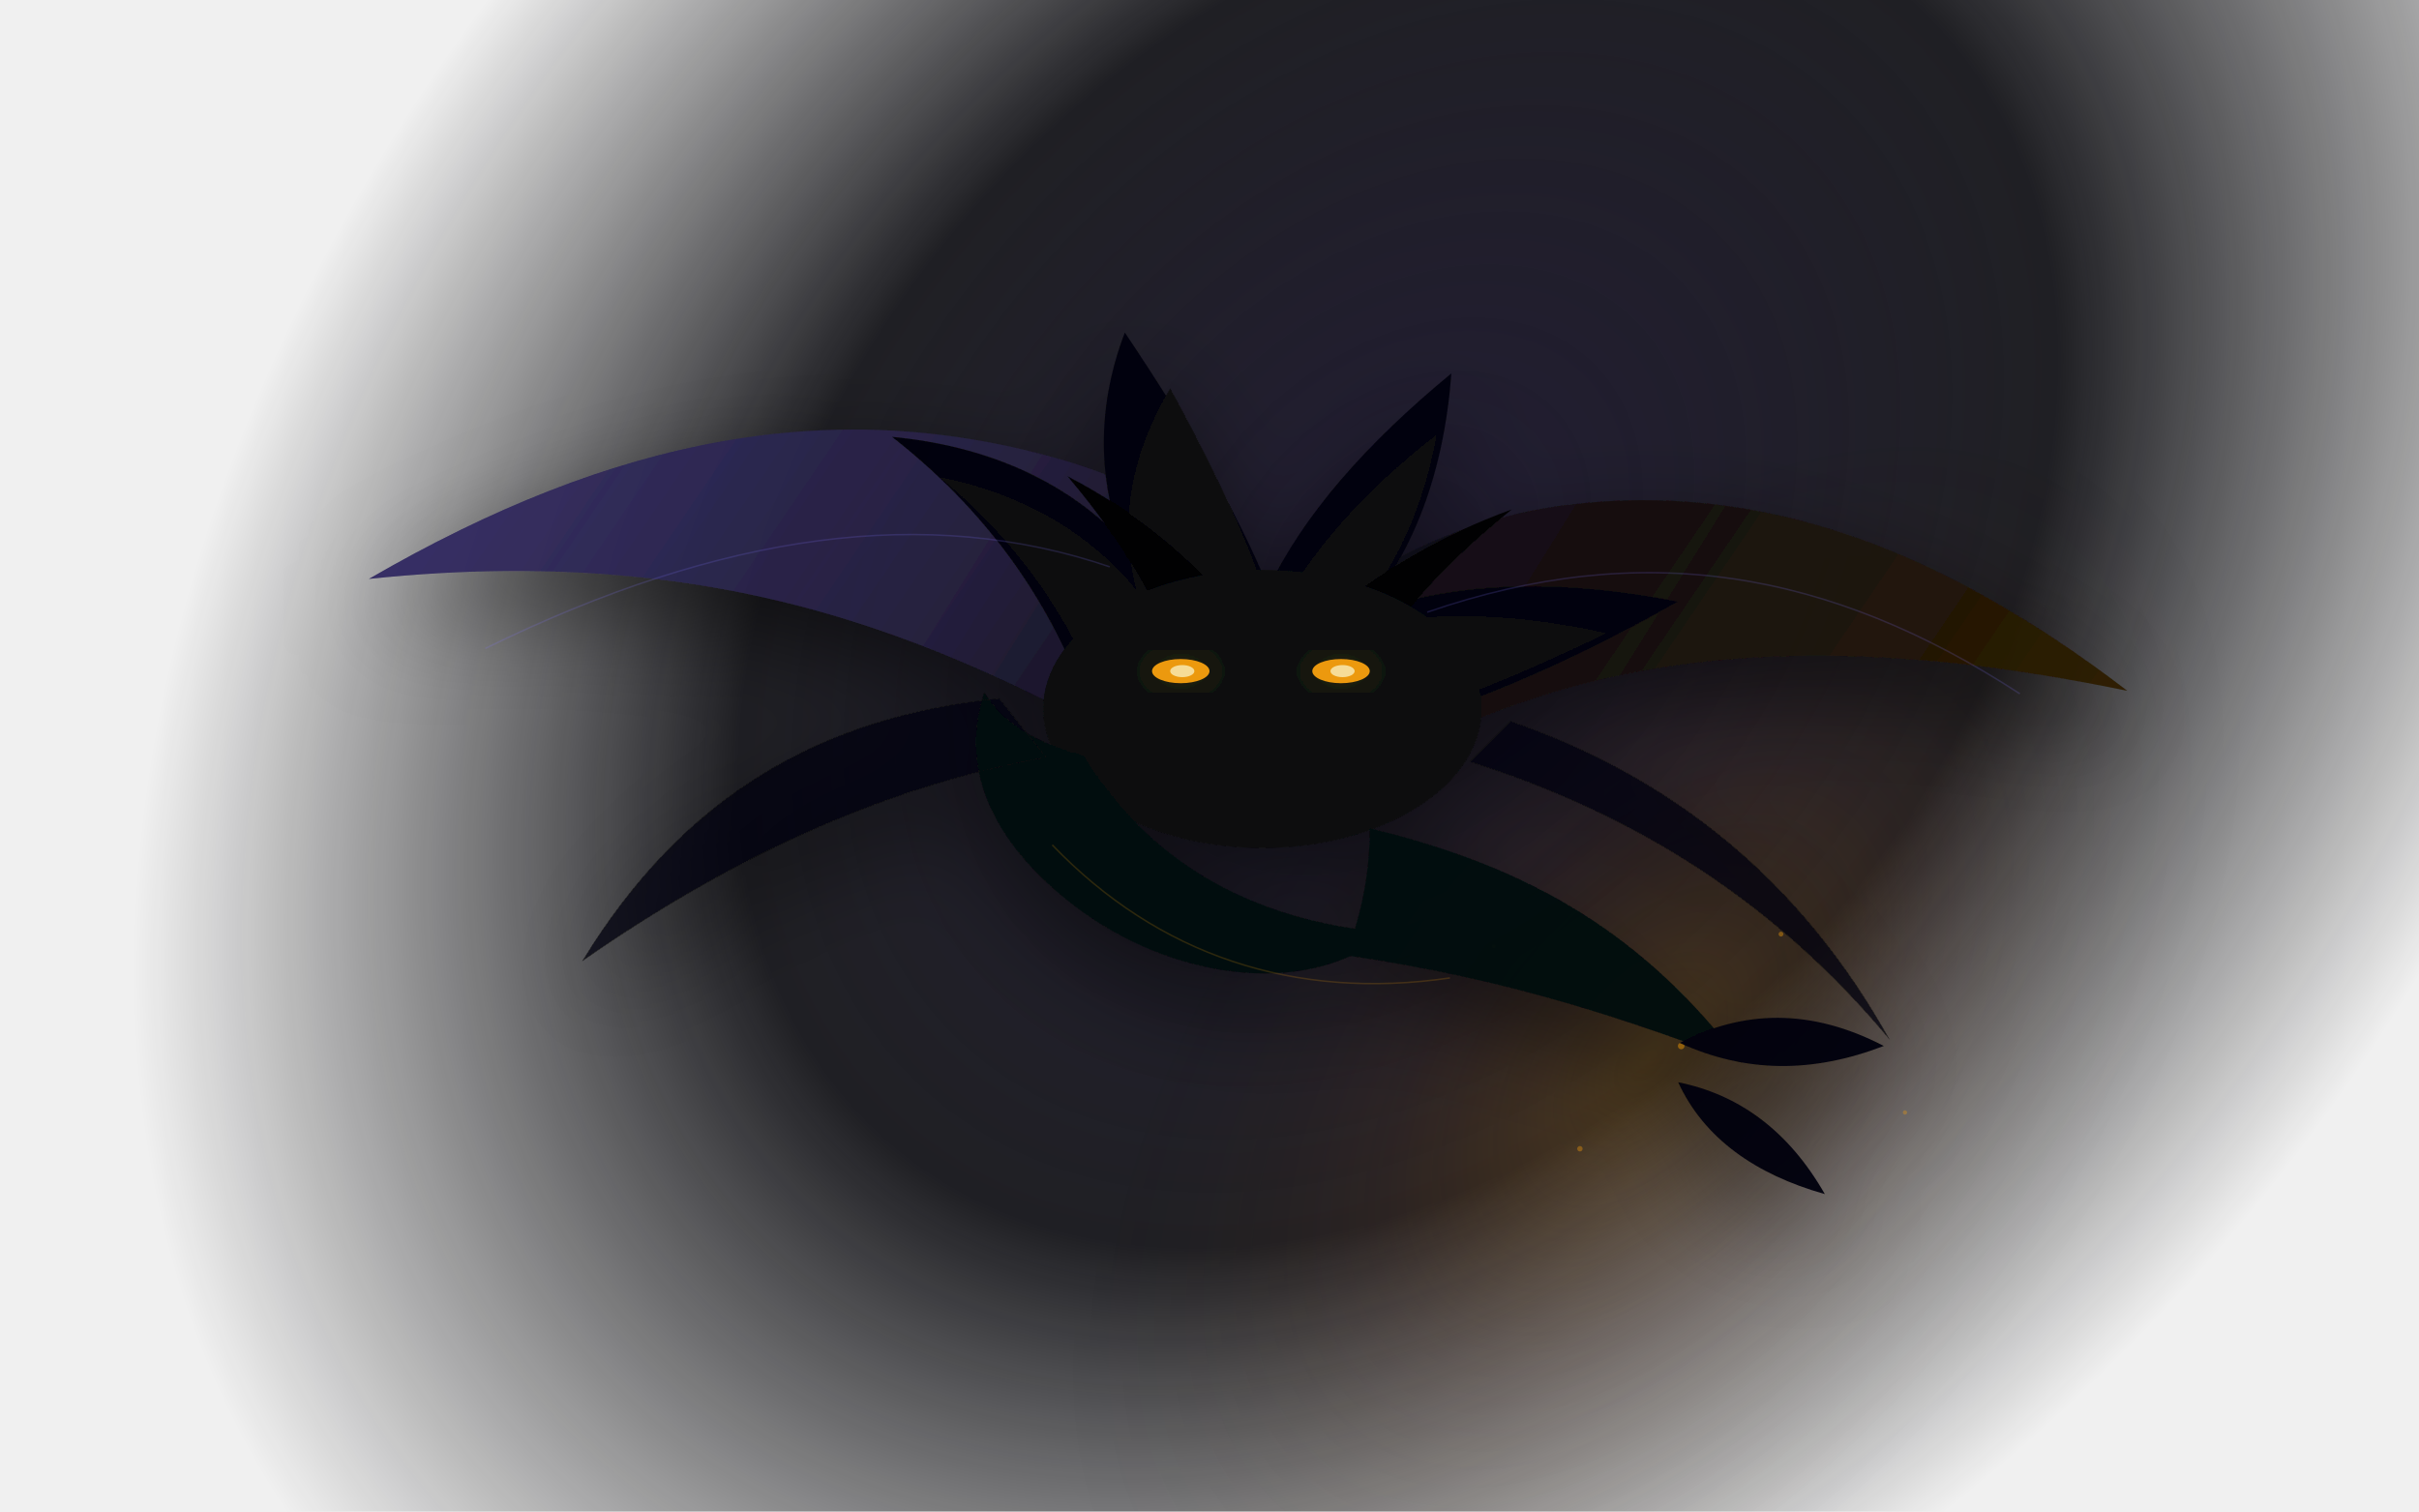
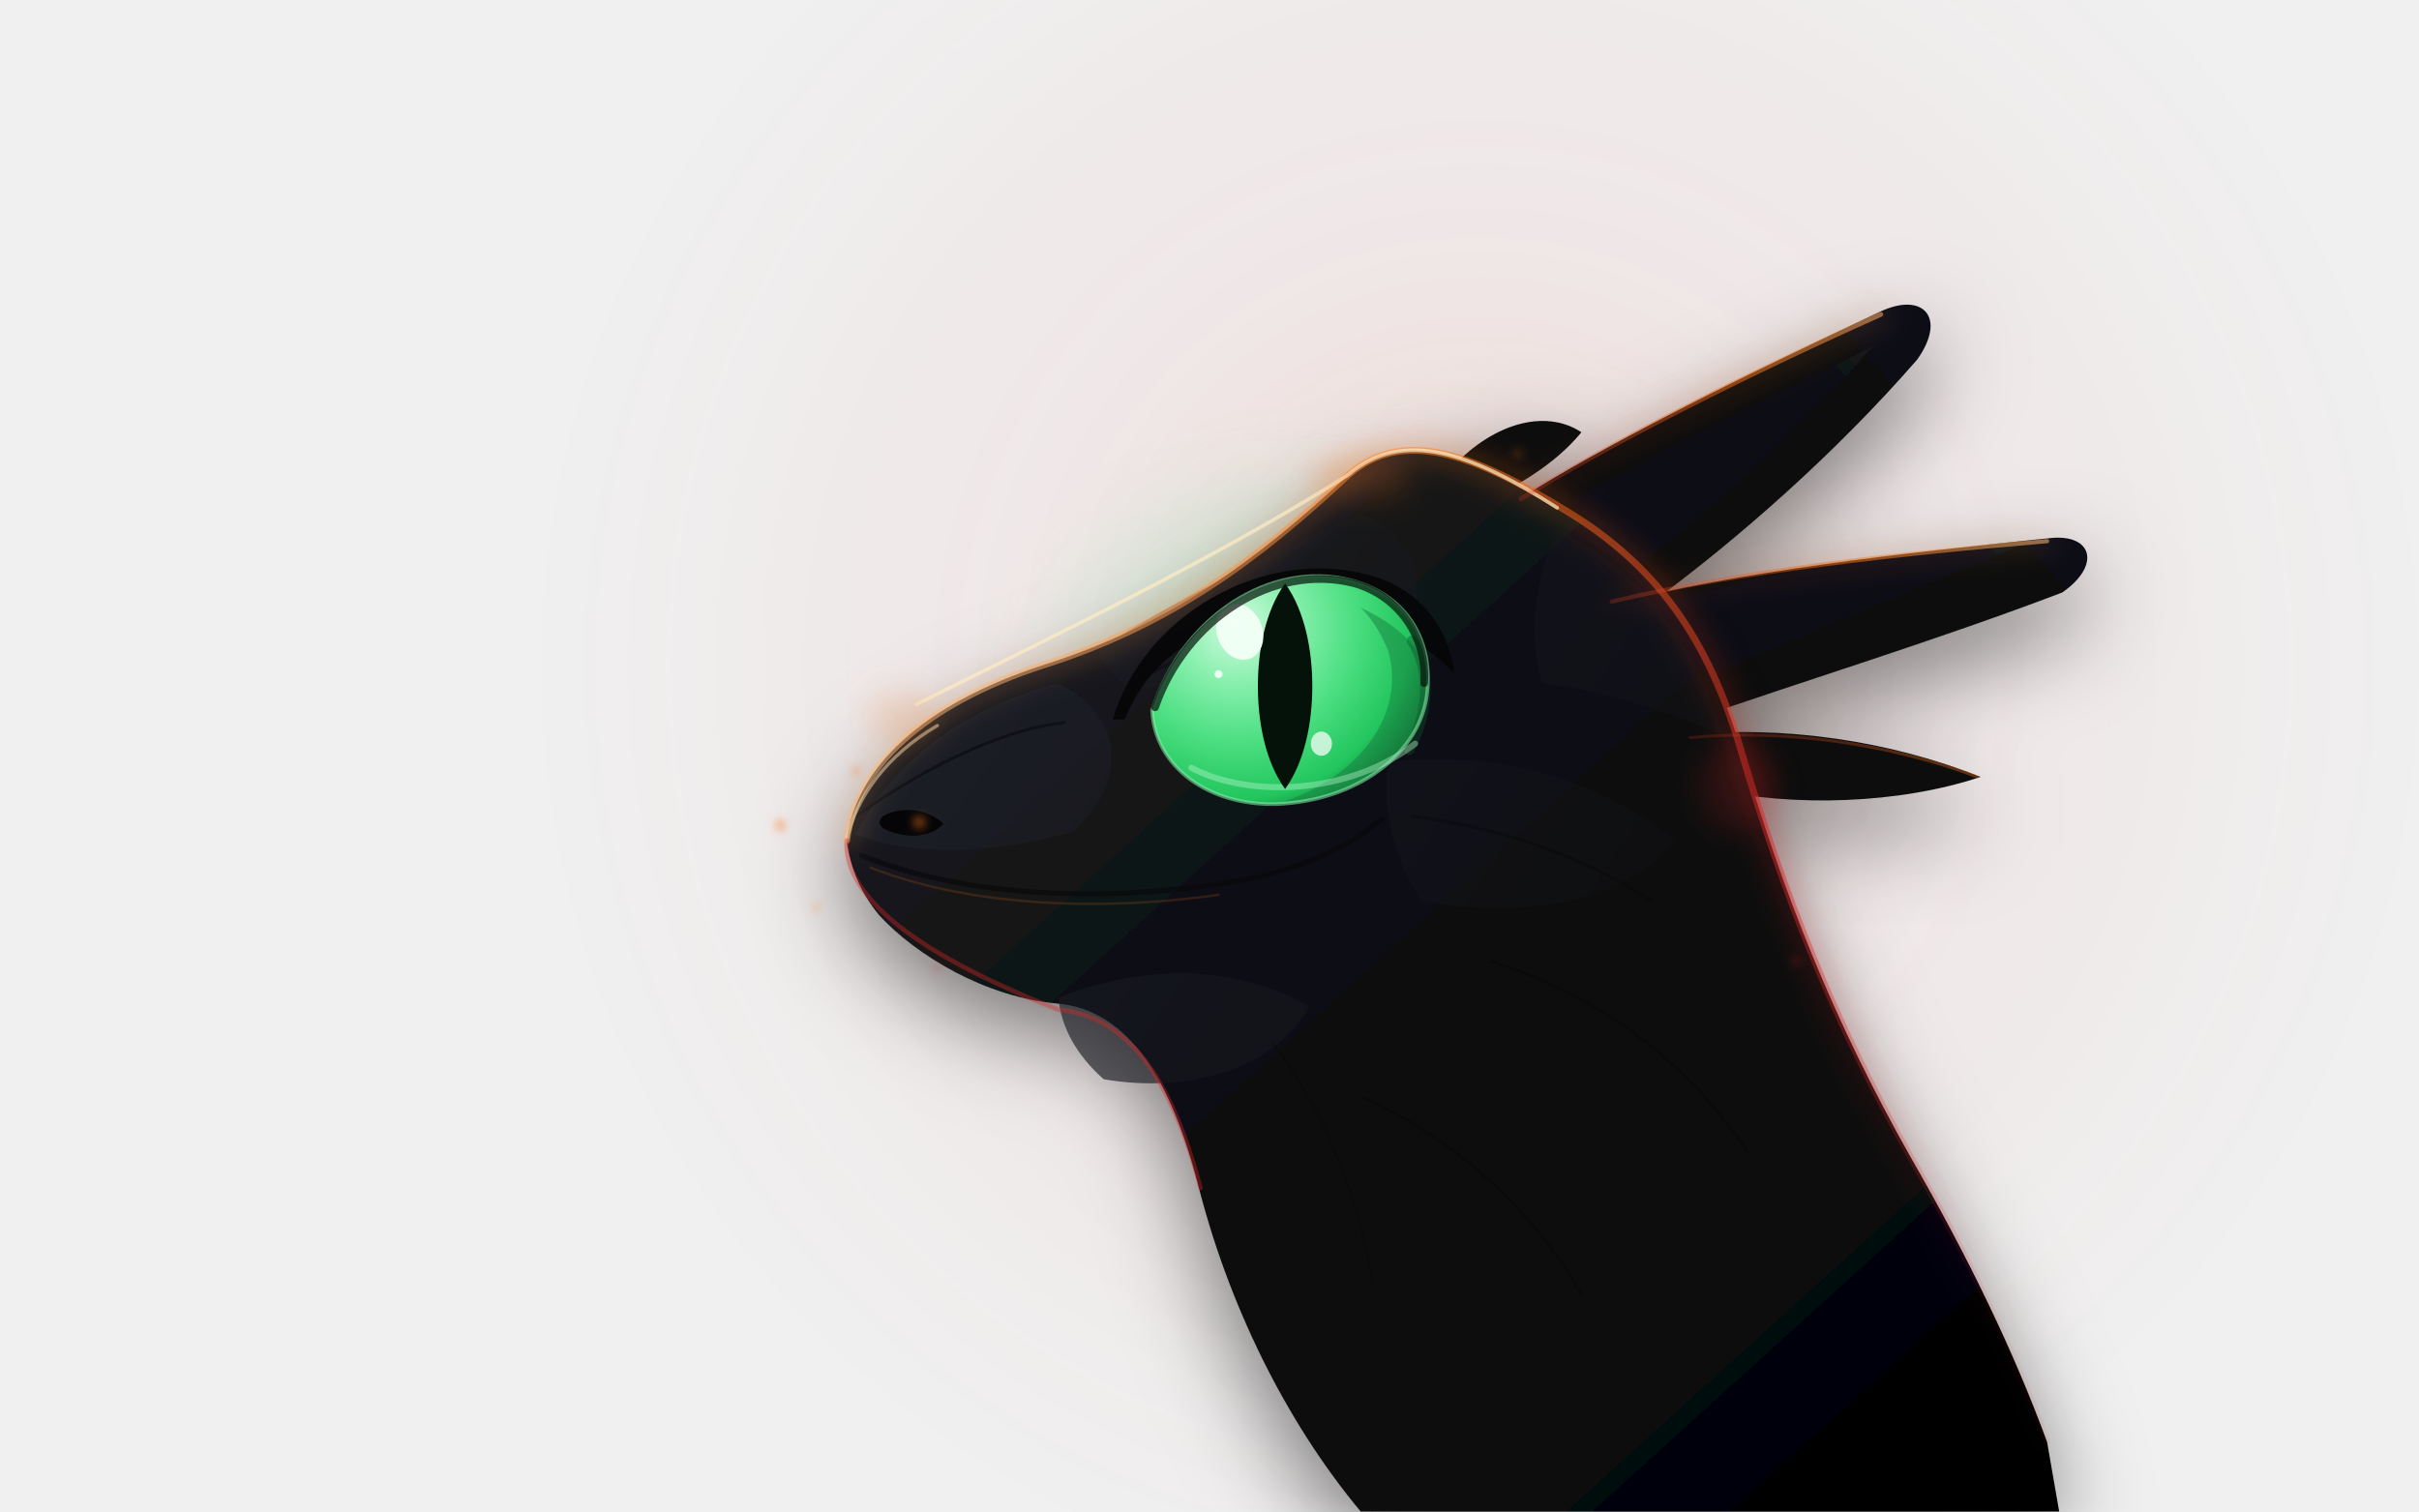
<svg xmlns="http://www.w3.org/2000/svg" width="1600" height="1000" viewBox="0 0 1600 1000" fill="none">
  <defs>
-     <radialGradient id="sky" cx="0" cy="0" r="1" gradientUnits="userSpaceOnUse" gradientTransform="translate(925 375) rotate(132) scale(980 710)">
-       <stop stop-color="#17122A" stop-opacity="0.95" />
-       <stop offset="0.52" stop-color="#08080D" stop-opacity="0.9" />
-       <stop offset="1" stop-color="#020203" stop-opacity="0" />
+     <linearGradient id="bodyGrad" x1="660" y1="300" x2="1240" y2="940" gradientUnits="userSpaceOnUse">
+       <stop stop-color="#191B20" />
+       <stop offset="0.5" stop-color="#0C0D11" />
+       <stop offset="1" stop-color="#050506" />
+     </linearGradient>
+     <linearGradient id="plateGrad" x1="600" y1="380" x2="1120" y2="740" gradientUnits="userSpaceOnUse">
+       <stop stop-color="#20222A" />
+       <stop offset="1" stop-color="#0D0E12" />
+     </linearGradient>
+     <linearGradient id="earGrad" x1="1010" y1="480" x2="1340" y2="200" gradientUnits="userSpaceOnUse">
+       <stop stop-color="#0C0D10" />
+       <stop offset="0.6" stop-color="#08090B" />
+       <stop offset="1" stop-color="#15151B" />
+     </linearGradient>
+     <radialGradient id="irisGrad" cx="0" cy="0" r="1" gradientUnits="userSpaceOnUse" gradientTransform="translate(818 414) scale(140 140)">
+       <stop stop-color="#D2FBDF" />
+       <stop offset="0.28" stop-color="#86EFAC" />
+       <stop offset="0.56" stop-color="#4ADE80" />
+       <stop offset="0.82" stop-color="#22C55E" />
+       <stop offset="1" stop-color="#146C36" />
    </radialGradient>
-     <radialGradient id="ember" cx="0" cy="0" r="1" gradientUnits="userSpaceOnUse" gradientTransform="translate(1090 700) rotate(128) scale(520 300)">
-       <stop stop-color="#F59E0B" stop-opacity="0.22" />
-       <stop offset="0.45" stop-color="#B45309" stop-opacity="0.08" />
-       <stop offset="1" stop-color="#020203" stop-opacity="0" />
+     <radialGradient id="eyeGlow" cx="0" cy="0" r="1" gradientUnits="userSpaceOnUse" gradientTransform="translate(852 452) scale(190 165)">
+       <stop stop-color="#4ADE80" stop-opacity="0.55" />
+       <stop offset="0.4" stop-color="#4ADE80" stop-opacity="0.2" />
+       <stop offset="1" stop-color="#4ADE80" stop-opacity="0" />
    </radialGradient>
-     <linearGradient id="body" x1="615" y1="383" x2="1060" y2="660" gradientUnits="userSpaceOnUse">
-       <stop stop-color="#1E1B2E" />
-       <stop offset="0.45" stop-color="#08090D" />
-       <stop offset="1" stop-color="#020203" />
+     <radialGradient id="warmAmbient" cx="0" cy="0" r="1" gradientUnits="userSpaceOnUse" gradientTransform="translate(980 440) scale(640 640)">
+       <stop stop-color="#F97316" stop-opacity="0.13" />
+       <stop offset="0.42" stop-color="#DC2626" stop-opacity="0.05" />
+       <stop offset="1" stop-color="#DC2626" stop-opacity="0" />
+     </radialGradient>
+     <linearGradient id="rimEmber" x1="640" y1="300" x2="1300" y2="900" gradientUnits="userSpaceOnUse">
+       <stop stop-color="#FFE8BE" stop-opacity="0.5" />
+       <stop offset="0.28" stop-color="#F97316" stop-opacity="0.55" />
+       <stop offset="0.62" stop-color="#DC2626" stop-opacity="0.5" />
+       <stop offset="1" stop-color="#DC2626" stop-opacity="0.05" />
    </linearGradient>
-     <linearGradient id="rim" x1="402" y1="188" x2="1210" y2="737" gradientUnits="userSpaceOnUse">
-       <stop stop-color="#6D5DF7" stop-opacity="0.26" />
-       <stop offset="0.5" stop-color="#34254A" stop-opacity="0.14" />
-       <stop offset="1" stop-color="#F59E0B" stop-opacity="0.18" />
+     <linearGradient id="rimEar" x1="1000" y1="420" x2="1360" y2="200" gradientUnits="userSpaceOnUse">
+       <stop stop-color="#DC2626" stop-opacity="0.12" />
+       <stop offset="0.5" stop-color="#F97316" stop-opacity="0.5" />
+       <stop offset="1" stop-color="#FFE0B0" stop-opacity="0.6" />
    </linearGradient>
-     <filter id="softGlow" x="-35%" y="-35%" width="170%" height="170%" color-interpolation-filters="sRGB">
-       <feGaussianBlur stdDeviation="18" result="blur" />
-       <feColorMatrix in="blur" type="matrix" values="1 0 0 0 0.94 0 1 0 0 0.47 0 0 1 0 0.02 0 0 0 0.65 0" />
-       <feBlend in="SourceGraphic" />
+     <filter id="emberBlur" x="-40%" y="-40%" width="180%" height="180%" color-interpolation-filters="sRGB">
+       <feGaussianBlur stdDeviation="9" />
    </filter>
-     <filter id="shadow" x="-20%" y="-20%" width="140%" height="140%" color-interpolation-filters="sRGB">
-       <feDropShadow dx="0" dy="24" stdDeviation="32" flood-color="#000000" flood-opacity="0.55" />
+     <filter id="glowBlur" x="-60%" y="-60%" width="220%" height="220%" color-interpolation-filters="sRGB">
+       <feGaussianBlur stdDeviation="16" />
+     </filter>
+     <filter id="softBlur" x="-60%" y="-60%" width="220%" height="220%" color-interpolation-filters="sRGB">
+       <feGaussianBlur stdDeviation="3" />
+     </filter>
+     <filter id="depth" x="-25%" y="-25%" width="150%" height="150%" color-interpolation-filters="sRGB">
+       <feDropShadow dx="0" dy="22" stdDeviation="30" flood-color="#000000" flood-opacity="0.5" />
    </filter>
  </defs>
-   <rect width="1600" height="1000" fill="url(#sky)" />
-   <rect width="1600" height="1000" fill="url(#ember)" />
-   <g opacity="0.7">
-     <circle cx="1112" cy="692" r="2.2" fill="#F59E0B" opacity="0.9" />
-     <circle cx="1178" cy="618" r="1.6" fill="#F59E0B" opacity="0.65" />
-     <circle cx="1045" cy="760" r="1.8" fill="#F59E0B" opacity="0.55" />
-     <circle cx="1260" cy="736" r="1.4" fill="#F59E0B" opacity="0.5" />
-     <circle cx="988" cy="626" r="1.2" fill="#F59E0B" opacity="0.45" />
+   <rect width="1600" height="1000" fill="url(#warmAmbient)" />
+   <ellipse cx="852" cy="452" rx="190" ry="165" fill="url(#eyeGlow)" filter="url(#glowBlur)" />
+   <g filter="url(#depth)">
+     <path d="M1002 332C1058 296 1150 250 1244 206C1272 193 1288 210 1268 238C1214 300 1150 356 1096 396C1058 384 1024 362 1002 332Z" fill="url(#earGrad)" />
+     <path d="M1064 400C1150 378 1258 366 1356 356C1384 353 1390 374 1364 392C1280 424 1188 452 1120 476C1098 452 1078 426 1064 400Z" fill="url(#earGrad)" />
+     <path d="M1116 486C1180 480 1250 490 1310 514C1256 532 1186 534 1132 522C1122 510 1117 498 1116 486Z" fill="url(#earGrad)" />
+     <path d="M958 312C986 280 1022 270 1046 286C1028 308 1000 324 976 334C968 328 962 320 958 312Z" fill="url(#earGrad)" />
+     <path d="M1040 330C1104 296 1176 262 1240 228C1188 288 1128 340 1082 376C1066 362 1052 348 1040 330Z" fill="#131318" opacity="0.8" />
+     <path d="M1100 398C1176 376 1264 366 1338 360C1268 390 1190 420 1130 448C1118 432 1108 416 1100 398Z" fill="#131318" opacity="0.8" />
  </g>
-   <g filter="url(#shadow)" opacity="0.96">
-     <path d="M781 510C646 438 502 356 244 383C406 289 553 260 705 305C779 327 831 370 861 414C906 373 966 343 1037 334C1167 318 1287 365 1407 457C1160 406 1017 445 897 516C862 536 819 532 781 510Z" fill="url(#body)" />
-     <path d="M781 510C646 438 502 356 244 383C406 289 553 260 705 305C779 327 831 370 861 414C906 373 966 343 1037 334C1167 318 1287 365 1407 457C1160 406 1017 445 897 516C862 536 819 532 781 510Z" fill="url(#rim)" />
-     <path d="M718 463C693 394 650 336 590 289C653 295 704 318 741 356C726 314 726 267 744 220C787 284 819 340 839 389C862 341 903 294 960 247C955 313 935 366 900 407C959 385 1029 382 1110 398C1034 441 965 470 903 485C857 497 775 502 718 463Z" fill="#050507" />
-     <path d="M730 467C708 408 672 357 622 316C677 327 721 353 752 391C740 345 748 302 774 257C808 319 831 370 842 411C866 366 902 325 950 288C940 343 918 386 885 419C935 404 994 404 1062 419C998 450 942 472 894 483C846 494 778 497 730 467Z" fill="#0B0B10" />
-     <path d="M818 405C788 369 752 339 706 315C744 360 769 402 779 443L818 405Z" fill="#030304" />
-     <path d="M876 408C913 378 953 354 1000 337C954 374 922 410 904 445L876 408Z" fill="#030304" />
-     <ellipse cx="835" cy="469" rx="145" ry="92" fill="#07080B" />
-     <path d="M717 500C759 569 826 609 918 617C868 659 782 650 717 604C660 563 633 512 651 458C663 477 683 491 717 500Z" fill="#06070A" />
-     <path d="M906 548C1014 574 1088 619 1152 703C1077 675 1000 648 890 632C899 609 906 582 906 548Z" fill="#06070A" />
-     <path d="M1111 690C1153 668 1198 667 1246 692C1199 710 1155 710 1111 690Z" fill="#050507" />
-     <path d="M1110 716C1150 724 1183 748 1207 790C1161 777 1127 753 1110 716Z" fill="#050507" />
-     <g filter="url(#softGlow)">
-       <ellipse cx="781" cy="444" rx="19" ry="8" fill="#F59E0B" />
-       <ellipse cx="887" cy="444" rx="19" ry="8" fill="#F59E0B" />
-       <ellipse cx="782" cy="444" rx="8" ry="4" fill="#FFE8A3" opacity="0.95" />
-       <ellipse cx="888" cy="444" rx="8" ry="4" fill="#FFE8A3" opacity="0.95" />
-     </g>
-     <path d="M692 501C593 519 491 562 385 636C452 526 543 474 661 462L692 501Z" fill="#07070A" opacity="0.78" />
-     <path d="M972 504C1083 539 1175 598 1250 688C1191 582 1106 514 999 477L972 504Z" fill="#07070A" opacity="0.78" />
+   <g filter="url(#depth)">
+     <path d="M560 556C566 508 610 466 690 440C772 414 830 372 892 314C928 283 974 300 1036 338C1094 373 1130 421 1152 498C1180 592 1212 674 1264 766C1302 832 1332 894 1354 954L1362 1000L900 1000C850 940 812 862 792 782C772 706 742 668 700 664C652 660 606 632 582 606C570 592 562 574 560 556Z" fill="url(#bodyGrad)" />
  </g>
-   <g opacity="0.18">
-     <path d="M321 429C478 352 614 334 734 375" stroke="#8072FF" stroke-width="1" />
-     <path d="M944 405C1086 356 1210 377 1336 459" stroke="#8072FF" stroke-width="1" />
-     <path d="M696 559C766 632 856 662 959 647" stroke="#F59E0B" stroke-width="1" />
+   <g opacity="0.8">
+     <path d="M566 552C588 508 632 470 700 452C744 474 746 518 710 550C656 566 600 566 566 552Z" fill="url(#plateGrad)" />
+     <path d="M918 504C992 496 1058 516 1108 556C1074 598 1006 608 940 596C922 568 914 536 918 504Z" fill="url(#plateGrad)" opacity="0.5" />
+     <path d="M700 660C760 636 822 640 866 666C844 706 788 724 730 714C712 698 702 680 700 660Z" fill="url(#plateGrad)" opacity="0.8" />
+     <path d="M1030 350C1088 380 1120 424 1140 486C1100 470 1058 456 1020 452C1010 418 1016 382 1030 350Z" fill="url(#plateGrad)" opacity="0.6" />
+     <path d="M726 430C782 394 842 366 900 340C940 356 948 398 922 438C866 446 798 452 748 456C738 448 730 440 726 430Z" fill="url(#plateGrad)" opacity="0.55" />
+   </g>
+   <g stroke="#050507" fill="none" stroke-linecap="round">
+     <path d="M566 540C620 502 668 482 704 478" stroke-width="2" opacity="0.5" />
+     <path d="M748 452C812 418 862 400 906 398" stroke-width="2" opacity="0.4" />
+     <path d="M934 540C994 548 1046 566 1092 596" stroke-width="2" opacity="0.35" />
+     <path d="M986 636C1056 658 1114 700 1156 762" stroke-width="2" opacity="0.3" />
+     <path d="M902 726C962 754 1012 798 1046 856" stroke-width="2" opacity="0.28" />
+     <path d="M842 690C876 736 900 792 908 852" stroke-width="1.6" opacity="0.22" />
+   </g>
+   <g fill="none" stroke-linecap="round">
+     <path d="M570 566C634 592 722 598 812 584C856 577 890 562 914 542" stroke="#050507" stroke-width="3.5" opacity="0.55" />
+     <path d="M576 574C636 598 722 604 806 592" stroke="#F97316" stroke-width="1.6" opacity="0.16" />
+   </g>
+   <g fill="none" stroke-linecap="round">
+     <path d="M560 556C566 508 610 466 690 440C772 414 830 372 892 314C928 283 974 300 1036 338C1094 373 1130 421 1152 498C1180 592 1212 674 1264 766C1302 832 1332 894 1354 954" stroke="url(#rimEmber)" stroke-width="10" opacity="0.6" filter="url(#emberBlur)" />
+     <path d="M560 556C566 508 610 466 690 440C772 414 830 372 892 314C928 283 974 300 1036 338C1094 373 1130 421 1152 498C1180 592 1212 674 1264 766C1302 832 1332 894 1354 954" stroke="url(#rimEmber)" stroke-width="4.5" />
+     <path d="M606 466C690 424 800 372 892 314C928 283 974 300 1030 336" stroke="#FFECC4" stroke-width="2.4" opacity="0.7" />
+     <path d="M560 556C566 528 586 500 620 480" stroke="#FFE0B0" stroke-width="2.2" opacity="0.5" />
+     <path d="M1006 330C1060 296 1150 250 1244 208" stroke="url(#rimEar)" stroke-width="7" opacity="0.5" filter="url(#emberBlur)" />
+     <path d="M1006 330C1060 296 1150 250 1244 208" stroke="url(#rimEar)" stroke-width="3.2" />
+     <path d="M1066 398C1150 378 1258 366 1354 358" stroke="url(#rimEar)" stroke-width="7" opacity="0.4" filter="url(#emberBlur)" />
+     <path d="M1066 398C1150 378 1258 366 1354 358" stroke="url(#rimEar)" stroke-width="2.8" />
+     <path d="M1118 488C1180 482 1250 492 1308 514" stroke="url(#rimEar)" stroke-width="2" opacity="0.7" />
+     <path d="M560 556C558 590 598 628 700 668C744 672 774 710 794 786" stroke="#DC2626" stroke-width="3" opacity="0.38" />
+   </g>
+   <g filter="url(#emberBlur)" opacity="0.5">
+     <ellipse cx="900" cy="316" rx="34" ry="16" fill="#F97316" opacity="0.35" />
+     <ellipse cx="1150" cy="520" rx="26" ry="30" fill="#DC2626" opacity="0.3" />
+     <ellipse cx="596" cy="474" rx="24" ry="18" fill="#F97316" opacity="0.28" />
+   </g>
+   <g>
+     <path d="M736 476C756 408 834 362 904 380C936 388 958 412 962 446C930 410 868 396 812 414C776 425 754 450 744 476C741 476 738 476 736 476Z" fill="#050507" opacity="0.92" />
+     <path d="M762 470C782 408 840 370 894 384C928 393 948 421 944 458C940 498 898 530 844 532C800 533 764 508 762 470Z" fill="url(#irisGrad)" />
+     <path d="M900 402C930 416 948 436 944 460C940 496 902 528 850 530C902 512 930 470 918 430C912 416 906 408 900 402Z" fill="#15803D" opacity="0.5" />
+     <path d="M934 424C946 442 946 470 932 496" fill="none" stroke="#0C5227" stroke-width="7" opacity="0.4" stroke-linecap="round" />
+     <path d="M788 508C826 528 892 526 936 492" stroke="#BBF7D0" stroke-width="4" opacity="0.4" fill="none" stroke-linecap="round" />
+     <path d="M850 386C863 404 868 430 868 454C868 478 863 504 850 522C837 504 832 478 832 454C832 430 837 404 850 386Z" fill="#04120A" />
+     <ellipse cx="820" cy="418" rx="15" ry="19" transform="rotate(-22 820 418)" fill="#F2FFF6" opacity="0.95" />
+     <ellipse cx="874" cy="492" rx="7" ry="8" fill="#EAFBF0" opacity="0.8" />
+     <circle cx="806" cy="446" r="2.6" fill="#FFFFFF" opacity="0.85" />
+     <path d="M762 470C782 408 840 370 894 384C928 393 948 421 944 458C940 498 898 530 844 532C800 533 764 508 762 470Z" fill="none" stroke="#86EFAC" stroke-width="2.4" opacity="0.55" />
+     <path d="M764 468C784 410 842 372 896 386C924 394 944 420 942 452" fill="none" stroke="#04120A" stroke-width="5" opacity="0.7" stroke-linecap="round" />
+   </g>
+   <path d="M584 540C596 533 614 535 624 545C615 555 598 555 584 548C581 545 581 543 584 540Z" fill="#050507" />
+   <circle cx="608" cy="544" r="4" fill="#F97316" opacity="0.55" filter="url(#softBlur)" />
+   <g filter="url(#softBlur)">
+     <circle cx="516" cy="546" r="3" fill="#F97316" opacity="0.7" />
+     <circle cx="540" cy="600" r="2.2" fill="#FB923C" opacity="0.6" />
+     <circle cx="566" cy="510" r="2.4" fill="#F97316" opacity="0.55" />
+     <circle cx="620" cy="640" r="2" fill="#DC2626" opacity="0.5" />
+     <circle cx="1004" cy="300" r="2.2" fill="#F97316" opacity="0.5" />
+     <circle cx="1188" cy="636" r="2.2" fill="#DC2626" opacity="0.45" />
  </g>
</svg>
